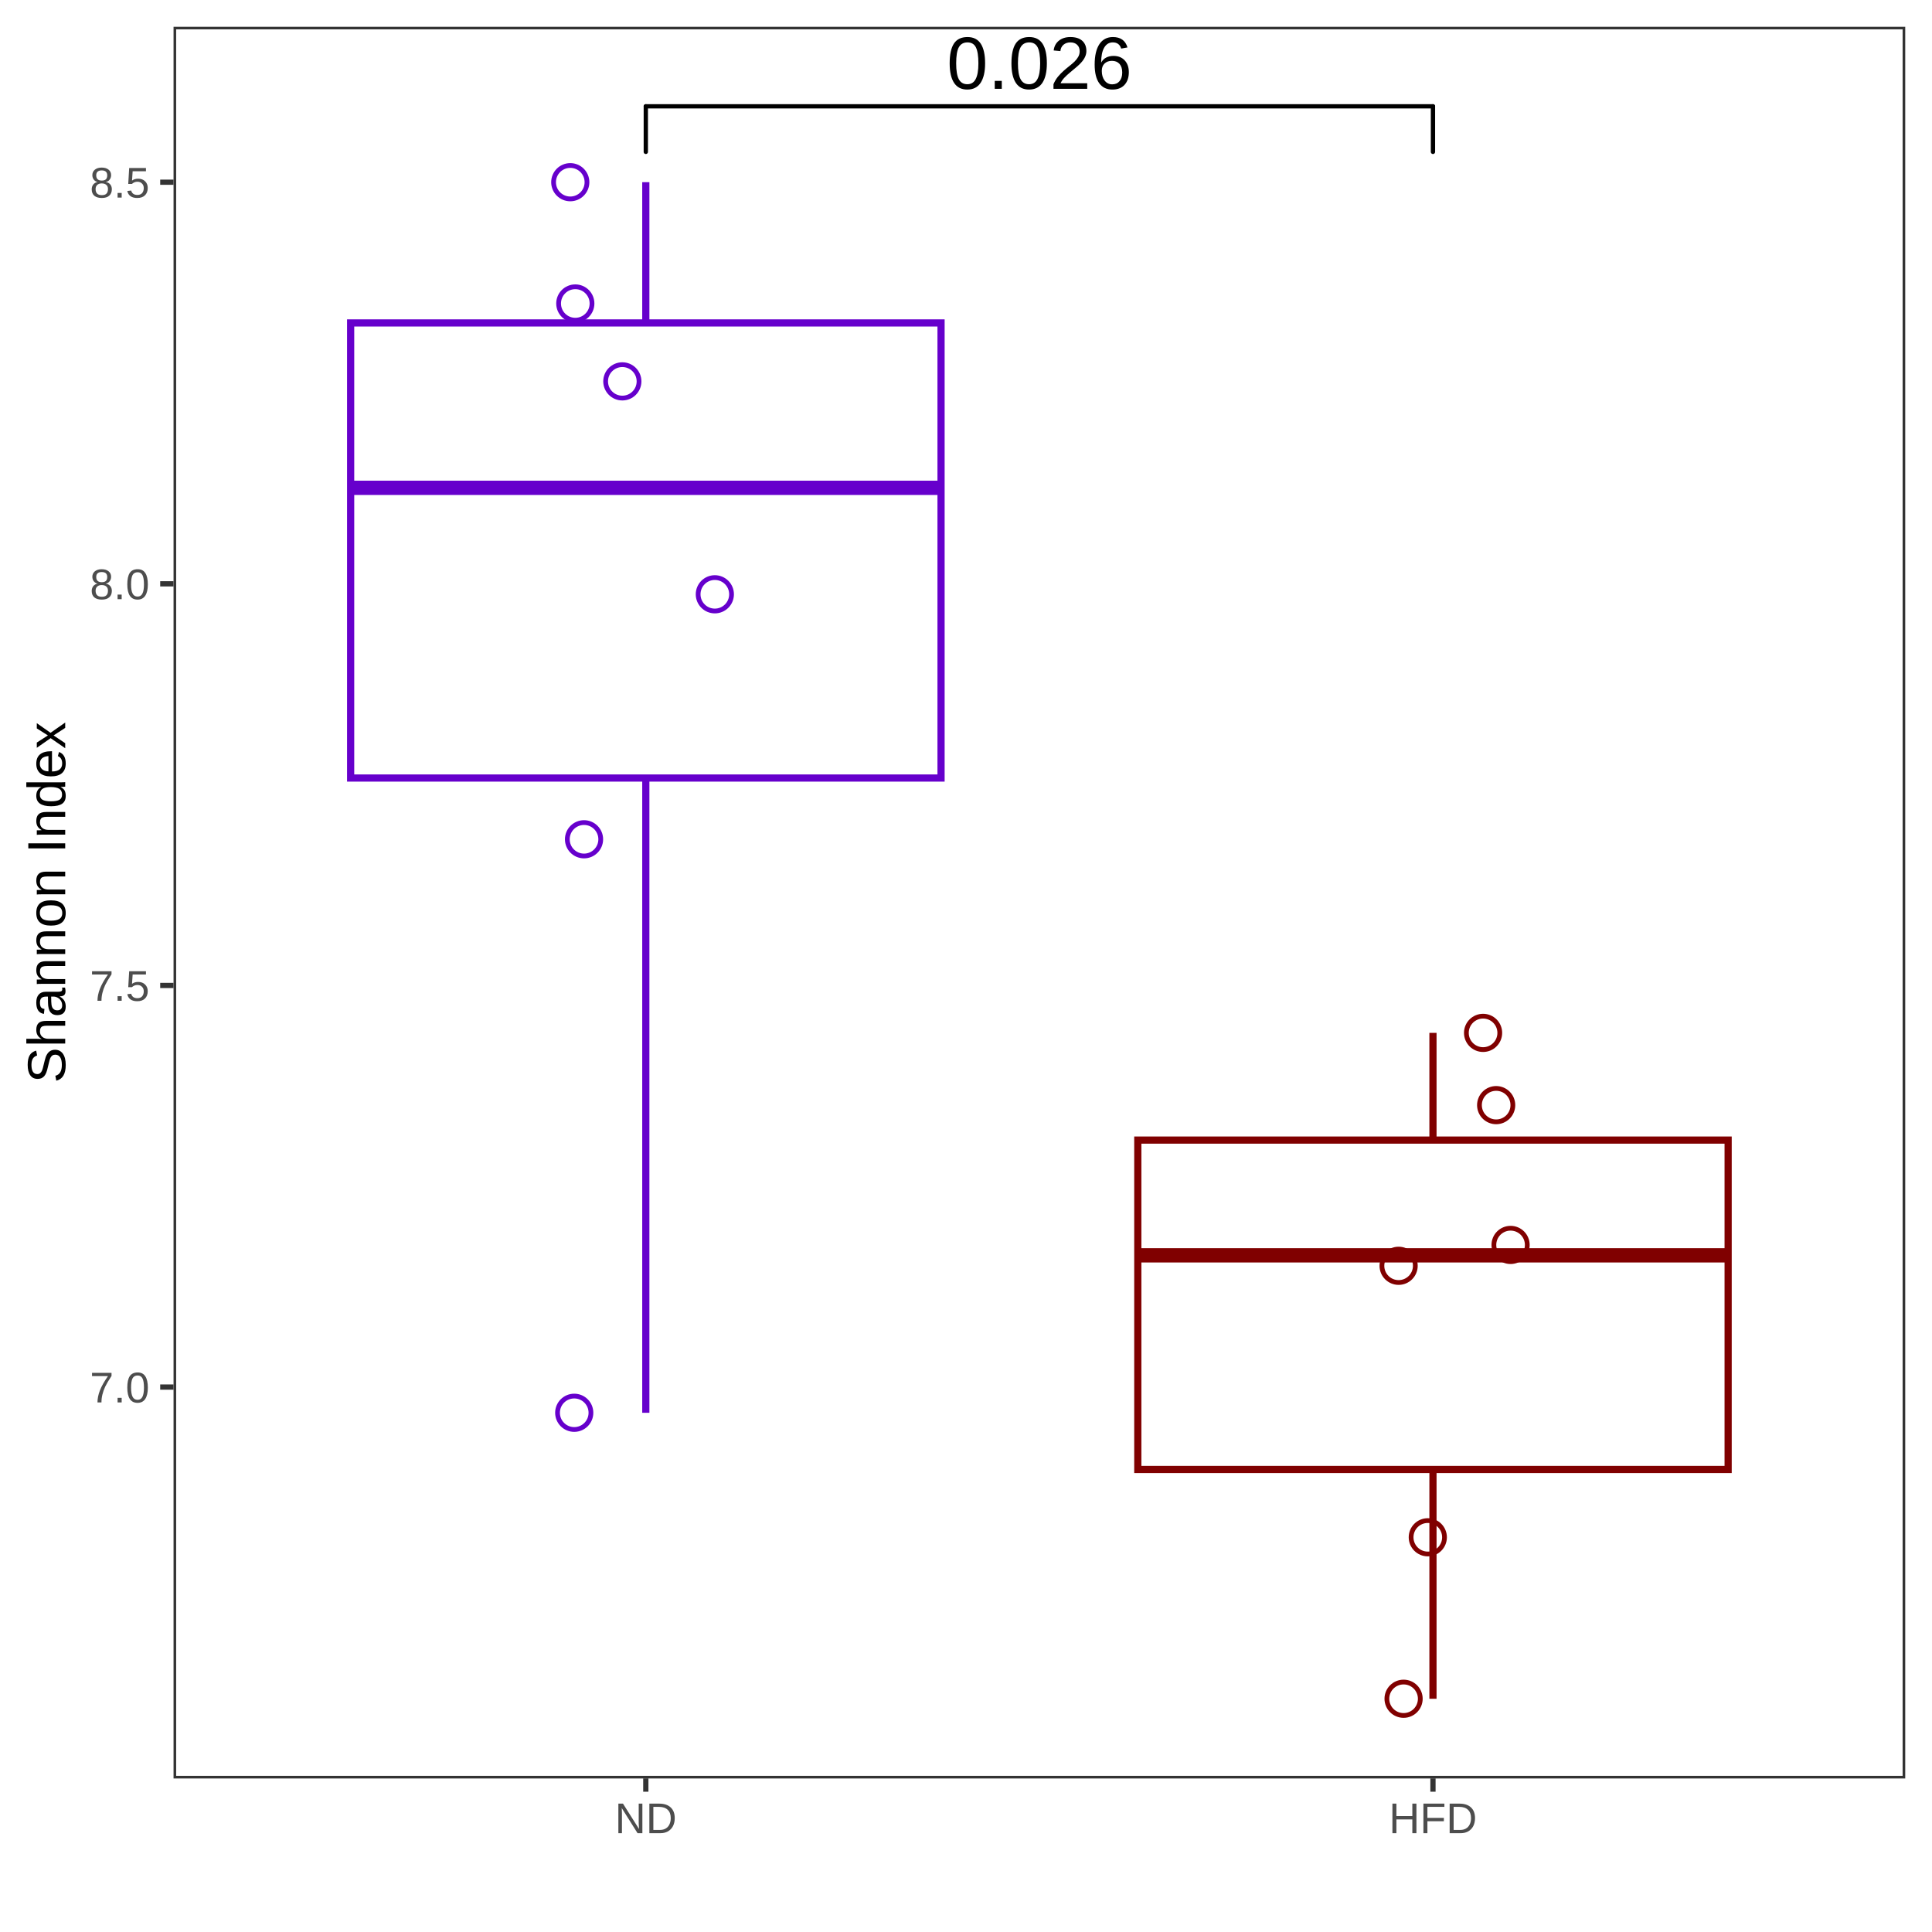
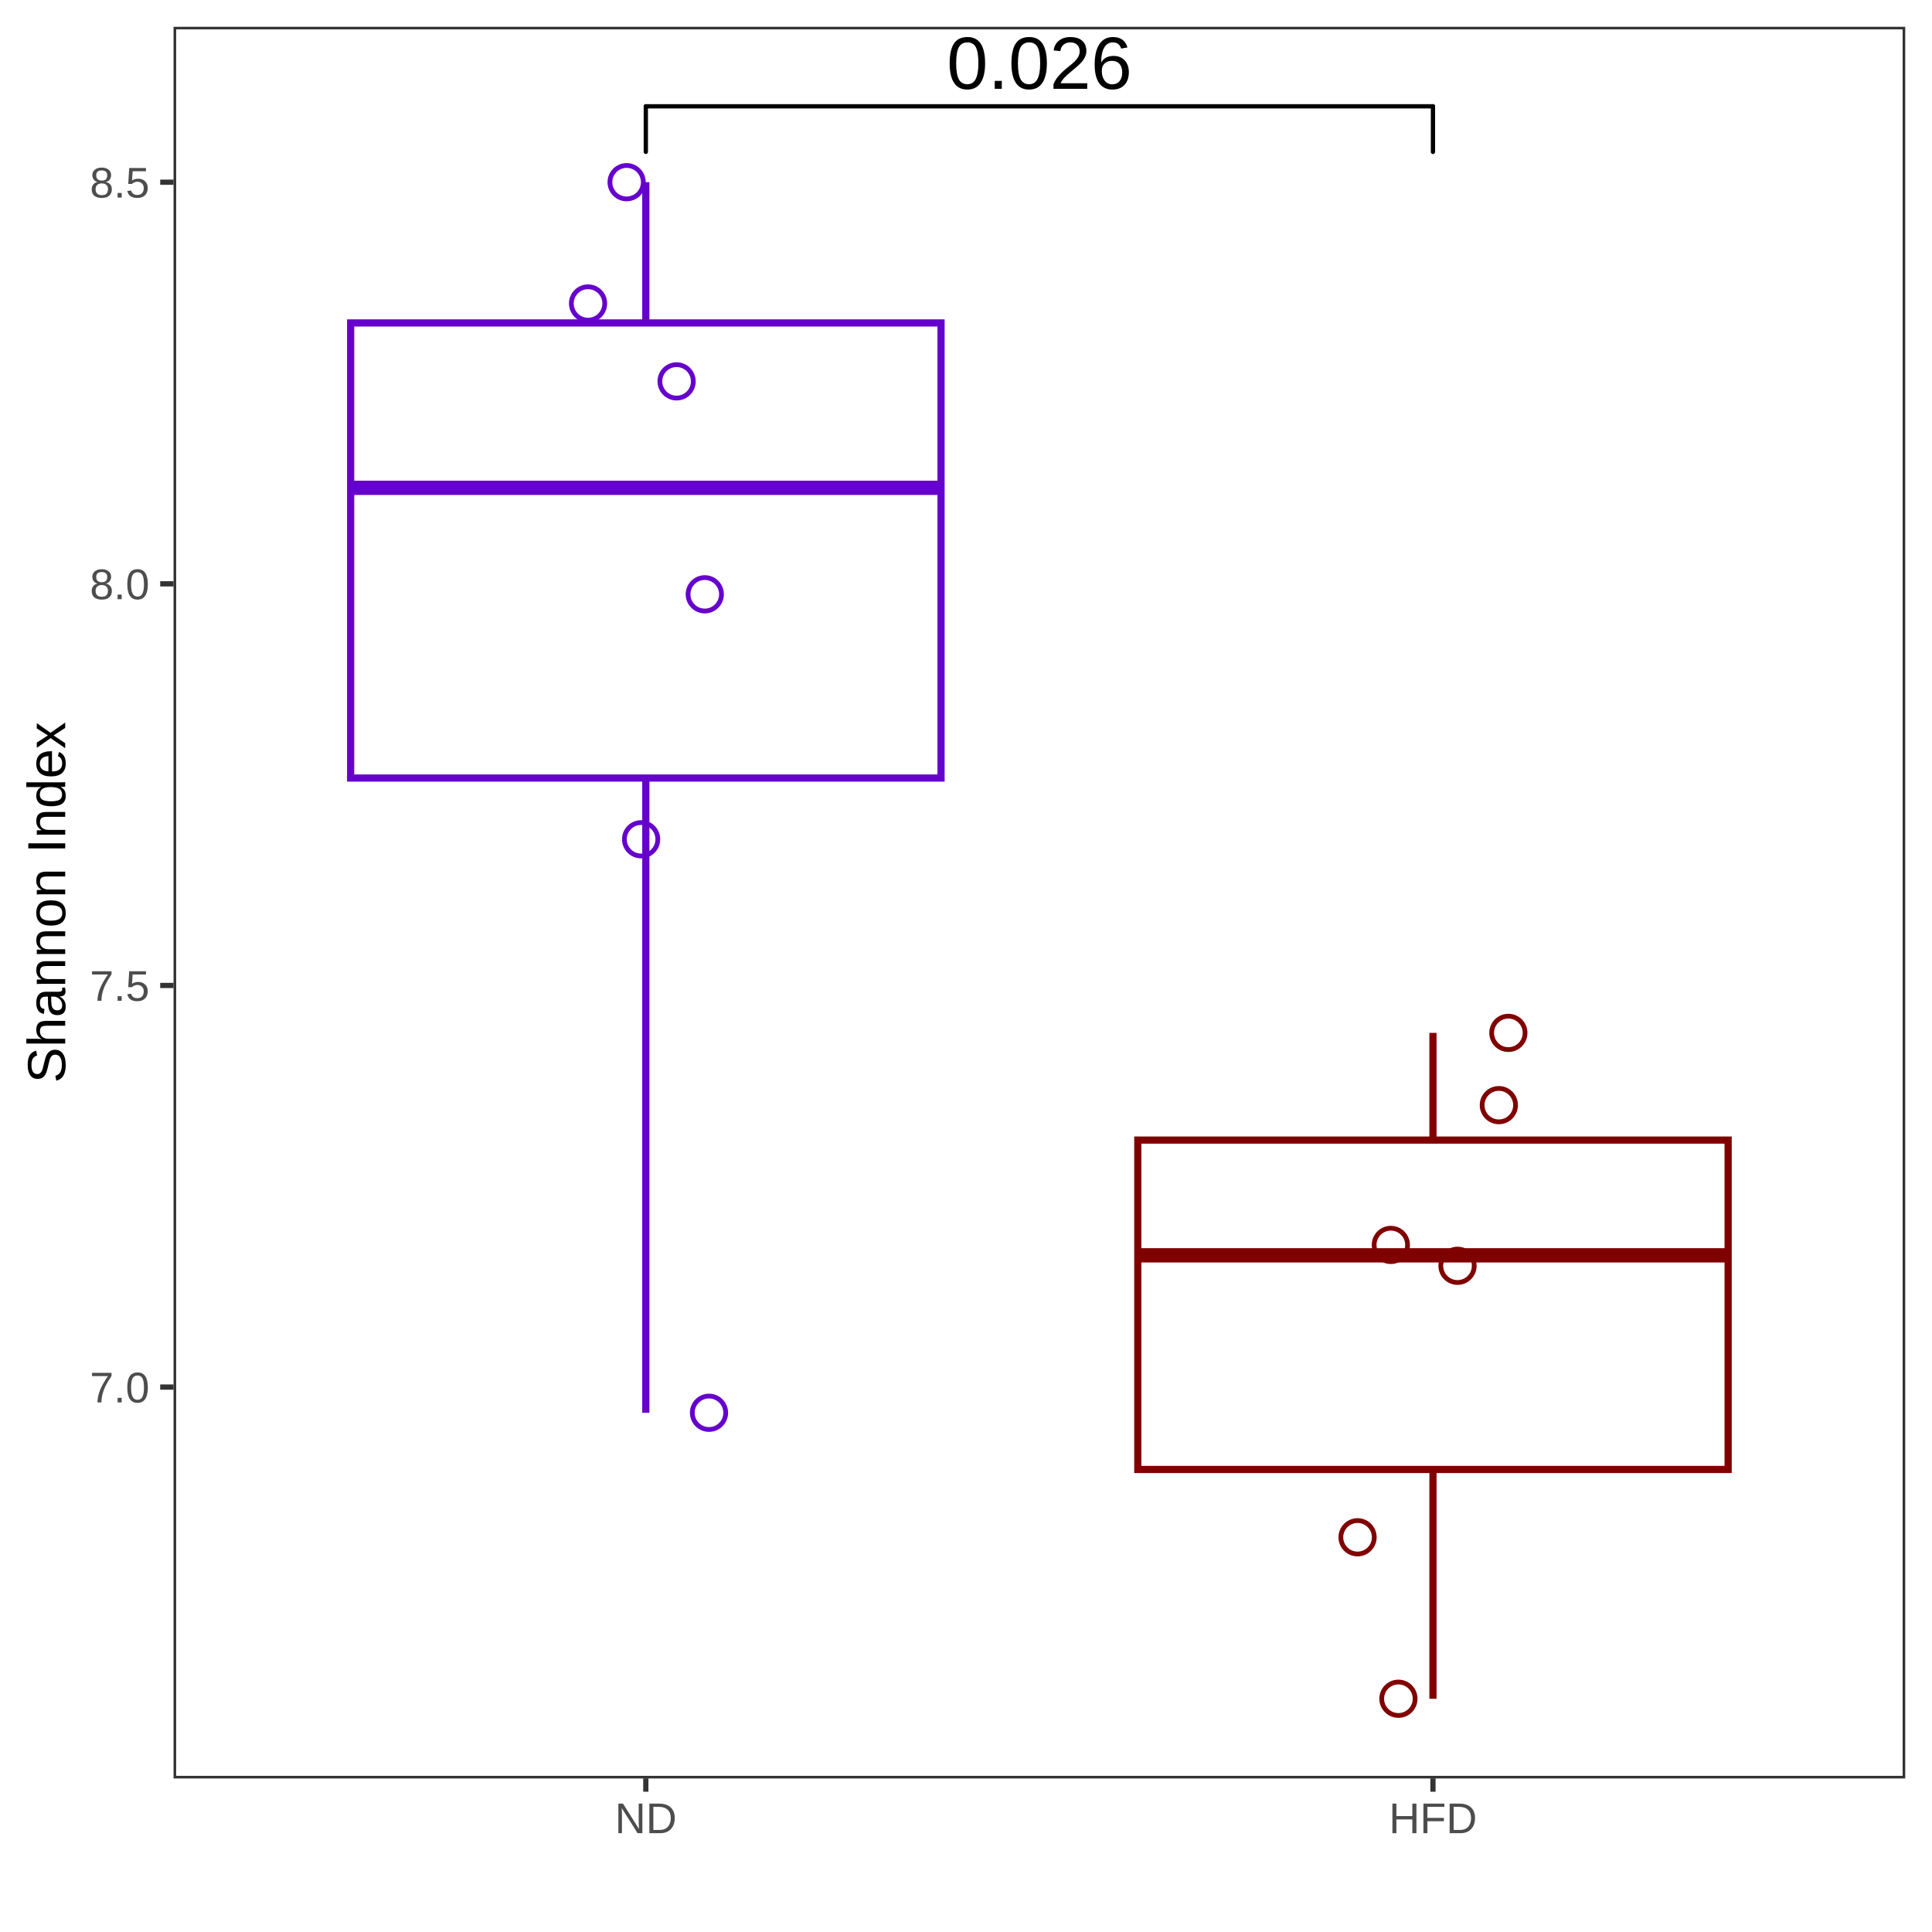
<svg xmlns="http://www.w3.org/2000/svg" class="svglite" width="288.00pt" height="288.00pt" viewBox="0 0 288.00 288.00">
  <defs>
    <style type="text/css">
    .svglite line, .svglite polyline, .svglite polygon, .svglite path, .svglite rect, .svglite circle {
      fill: none;
      stroke: #000000;
      stroke-linecap: round;
      stroke-linejoin: round;
      stroke-miterlimit: 10.00;
    }
    .svglite text {
      white-space: pre;
    }
  </style>
  </defs>
  <rect width="100%" height="100%" style="stroke: none; fill: #FFFFFF;" />
  <defs>
    <clipPath id="cpMC4wMHwyODguMDB8MC4wMHwyODguMDA=">
      <rect x="0.00" y="0.00" width="288.00" height="288.00" />
    </clipPath>
  </defs>
  <g clip-path="url(#cpMC4wMHwyODguMDB8MC4wMHwyODguMDA=)">
    <rect x="0" y="0.00" width="288.00" height="288.00" style="stroke-width: 0.78; stroke: #FFFFFF; fill: #FFFFFF;" />
  </g>
  <defs>
    <clipPath id="cpMjUuODd8Mjg0LjAxfDMuOTl8MjY1LjEw">
      <rect x="25.87" y="3.99" width="258.14" height="261.12" />
    </clipPath>
  </defs>
  <g clip-path="url(#cpMjUuODd8Mjg0LjAxfDMuOTl8MjY1LjEw)">
    <rect x="25.87" y="3.99" width="258.14" height="261.12" style="stroke-width: 0.78; stroke: none; fill: #FFFFFF;" />
    <line x1="96.27" y1="48.14" x2="96.27" y2="27.16" style="stroke-width: 1.07; stroke: #6600CC; stroke-linecap: butt;" />
    <line x1="96.27" y1="115.98" x2="96.27" y2="210.60" style="stroke-width: 1.07; stroke: #6600CC; stroke-linecap: butt;" />
    <polygon points="52.27,48.14 52.27,115.98 140.28,115.98 140.28,48.14 52.27,48.14 " style="stroke-width: 1.07; stroke: #6600CC; stroke-linecap: butt; stroke-linejoin: miter; fill: #FFFFFF;" />
    <line x1="52.27" y1="72.72" x2="140.28" y2="72.72" style="stroke-width: 2.13; stroke: #6600CC; stroke-linecap: butt; stroke-linejoin: miter;" />
    <line x1="213.61" y1="169.95" x2="213.61" y2="153.97" style="stroke-width: 1.07; stroke: #800000; stroke-linecap: butt;" />
    <line x1="213.61" y1="219.05" x2="213.61" y2="253.23" style="stroke-width: 1.07; stroke: #800000; stroke-linecap: butt;" />
    <polygon points="169.61,169.95 169.61,219.05 257.61,219.05 257.61,169.95 169.61,169.95 " style="stroke-width: 1.07; stroke: #800000; stroke-linecap: butt; stroke-linejoin: miter; fill: #FFFFFF;" />
    <line x1="169.61" y1="187.13" x2="257.61" y2="187.13" style="stroke-width: 2.13; stroke: #800000; stroke-linecap: butt; stroke-linejoin: miter;" />
-     <circle cx="223.03" cy="164.74" r="2.49" style="stroke-width: 0.71; stroke: #800000;" />
-     <circle cx="225.18" cy="185.58" r="2.49" style="stroke-width: 0.71; stroke: #800000;" />
-     <circle cx="209.23" cy="253.23" r="2.49" style="stroke-width: 0.71; stroke: #800000;" />
-     <circle cx="106.56" cy="88.59" r="2.49" style="stroke-width: 0.71; stroke: #6600CC;" />
-     <circle cx="87.06" cy="125.11" r="2.49" style="stroke-width: 0.71; stroke: #6600CC;" />
-     <circle cx="221.08" cy="153.97" r="2.49" style="stroke-width: 0.71; stroke: #800000;" />
-     <circle cx="85.01" cy="27.16" r="2.49" style="stroke-width: 0.71; stroke: #6600CC;" />
-     <circle cx="85.76" cy="45.24" r="2.49" style="stroke-width: 0.71; stroke: #6600CC;" />
-     <circle cx="92.77" cy="56.85" r="2.49" style="stroke-width: 0.71; stroke: #6600CC;" />
-     <circle cx="212.84" cy="229.16" r="2.49" style="stroke-width: 0.71; stroke: #800000;" />
-     <circle cx="208.49" cy="188.69" r="2.49" style="stroke-width: 0.71; stroke: #800000;" />
-     <circle cx="85.60" cy="210.60" r="2.49" style="stroke-width: 0.71; stroke: #6600CC;" />
+     <circle cx="223.43" cy="164.74" r="2.49" style="stroke-width: 0.71; stroke: #800000;" />
+     <circle cx="207.33" cy="185.58" r="2.49" style="stroke-width: 0.71; stroke: #800000;" />
+     <circle cx="208.46" cy="253.23" r="2.49" style="stroke-width: 0.71; stroke: #800000;" />
+     <circle cx="105.06" cy="88.59" r="2.49" style="stroke-width: 0.71; stroke: #6600CC;" />
+     <circle cx="95.57" cy="125.11" r="2.49" style="stroke-width: 0.71; stroke: #6600CC;" />
+     <circle cx="224.85" cy="153.97" r="2.49" style="stroke-width: 0.71; stroke: #800000;" />
+     <circle cx="93.41" cy="27.16" r="2.49" style="stroke-width: 0.71; stroke: #6600CC;" />
+     <circle cx="87.66" cy="45.24" r="2.49" style="stroke-width: 0.71; stroke: #6600CC;" />
+     <circle cx="100.86" cy="56.85" r="2.49" style="stroke-width: 0.71; stroke: #6600CC;" />
+     <circle cx="202.37" cy="229.16" r="2.49" style="stroke-width: 0.71; stroke: #800000;" />
+     <circle cx="217.27" cy="188.69" r="2.49" style="stroke-width: 0.71; stroke: #800000;" />
+     <circle cx="105.69" cy="210.60" r="2.49" style="stroke-width: 0.71; stroke: #6600CC;" />
    <text x="154.94" y="13.24" text-anchor="middle" style="font-size: 11.04px; font-family: &quot;Arial&quot;;" textLength="27.60px" lengthAdjust="spacingAndGlyphs">0.026</text>
    <line x1="213.61" y1="22.64" x2="213.61" y2="15.85" style="stroke-width: 0.64;" />
    <line x1="213.61" y1="15.85" x2="96.27" y2="15.85" style="stroke-width: 0.64;" />
    <line x1="96.27" y1="15.85" x2="96.27" y2="22.64" style="stroke-width: 0.64;" />
    <rect x="25.87" y="3.99" width="258.14" height="261.12" style="stroke-width: 0.78; stroke: #333333;" />
  </g>
  <g clip-path="url(#cpMC4wMHwyODguMDB8MC4wMHwyODguMDA=)">
    <text x="22.29" y="209.06" text-anchor="end" style="font-size: 6.40px;fill: #4D4D4D; font-family: &quot;Arial&quot;;" textLength="8.89px" lengthAdjust="spacingAndGlyphs">7.0</text>
    <text x="22.29" y="149.19" text-anchor="end" style="font-size: 6.40px;fill: #4D4D4D; font-family: &quot;Arial&quot;;" textLength="8.89px" lengthAdjust="spacingAndGlyphs">7.5</text>
    <text x="22.29" y="89.32" text-anchor="end" style="font-size: 6.40px;fill: #4D4D4D; font-family: &quot;Arial&quot;;" textLength="8.89px" lengthAdjust="spacingAndGlyphs">8.0</text>
    <text x="22.29" y="29.45" text-anchor="end" style="font-size: 6.40px;fill: #4D4D4D; font-family: &quot;Arial&quot;;" textLength="8.89px" lengthAdjust="spacingAndGlyphs">8.5</text>
    <polyline points="23.88,206.77 25.87,206.77 " style="stroke-width: 0.78; stroke: #333333; stroke-linecap: butt;" />
    <polyline points="23.88,146.90 25.87,146.90 " style="stroke-width: 0.78; stroke: #333333; stroke-linecap: butt;" />
    <polyline points="23.88,87.03 25.87,87.03 " style="stroke-width: 0.78; stroke: #333333; stroke-linecap: butt;" />
    <polyline points="23.88,27.16 25.87,27.16 " style="stroke-width: 0.78; stroke: #333333; stroke-linecap: butt;" />
    <polyline points="96.27,267.09 96.27,265.10 " style="stroke-width: 0.78; stroke: #333333; stroke-linecap: butt;" />
    <polyline points="213.61,267.09 213.61,265.10 " style="stroke-width: 0.78; stroke: #333333; stroke-linecap: butt;" />
    <text x="96.27" y="273.27" text-anchor="middle" style="font-size: 6.40px;fill: #4D4D4D; font-family: &quot;Arial&quot;;" textLength="9.23px" lengthAdjust="spacingAndGlyphs">ND</text>
    <text x="213.61" y="273.27" text-anchor="middle" style="font-size: 6.40px;fill: #4D4D4D; font-family: &quot;Arial&quot;;" textLength="13.13px" lengthAdjust="spacingAndGlyphs">HFD</text>
    <text transform="translate(9.72,134.54) rotate(-90)" text-anchor="middle" style="font-size: 8.00px; font-family: &quot;Arial&quot;;" textLength="53.83px" lengthAdjust="spacingAndGlyphs">Shannon Index</text>
  </g>
</svg>
